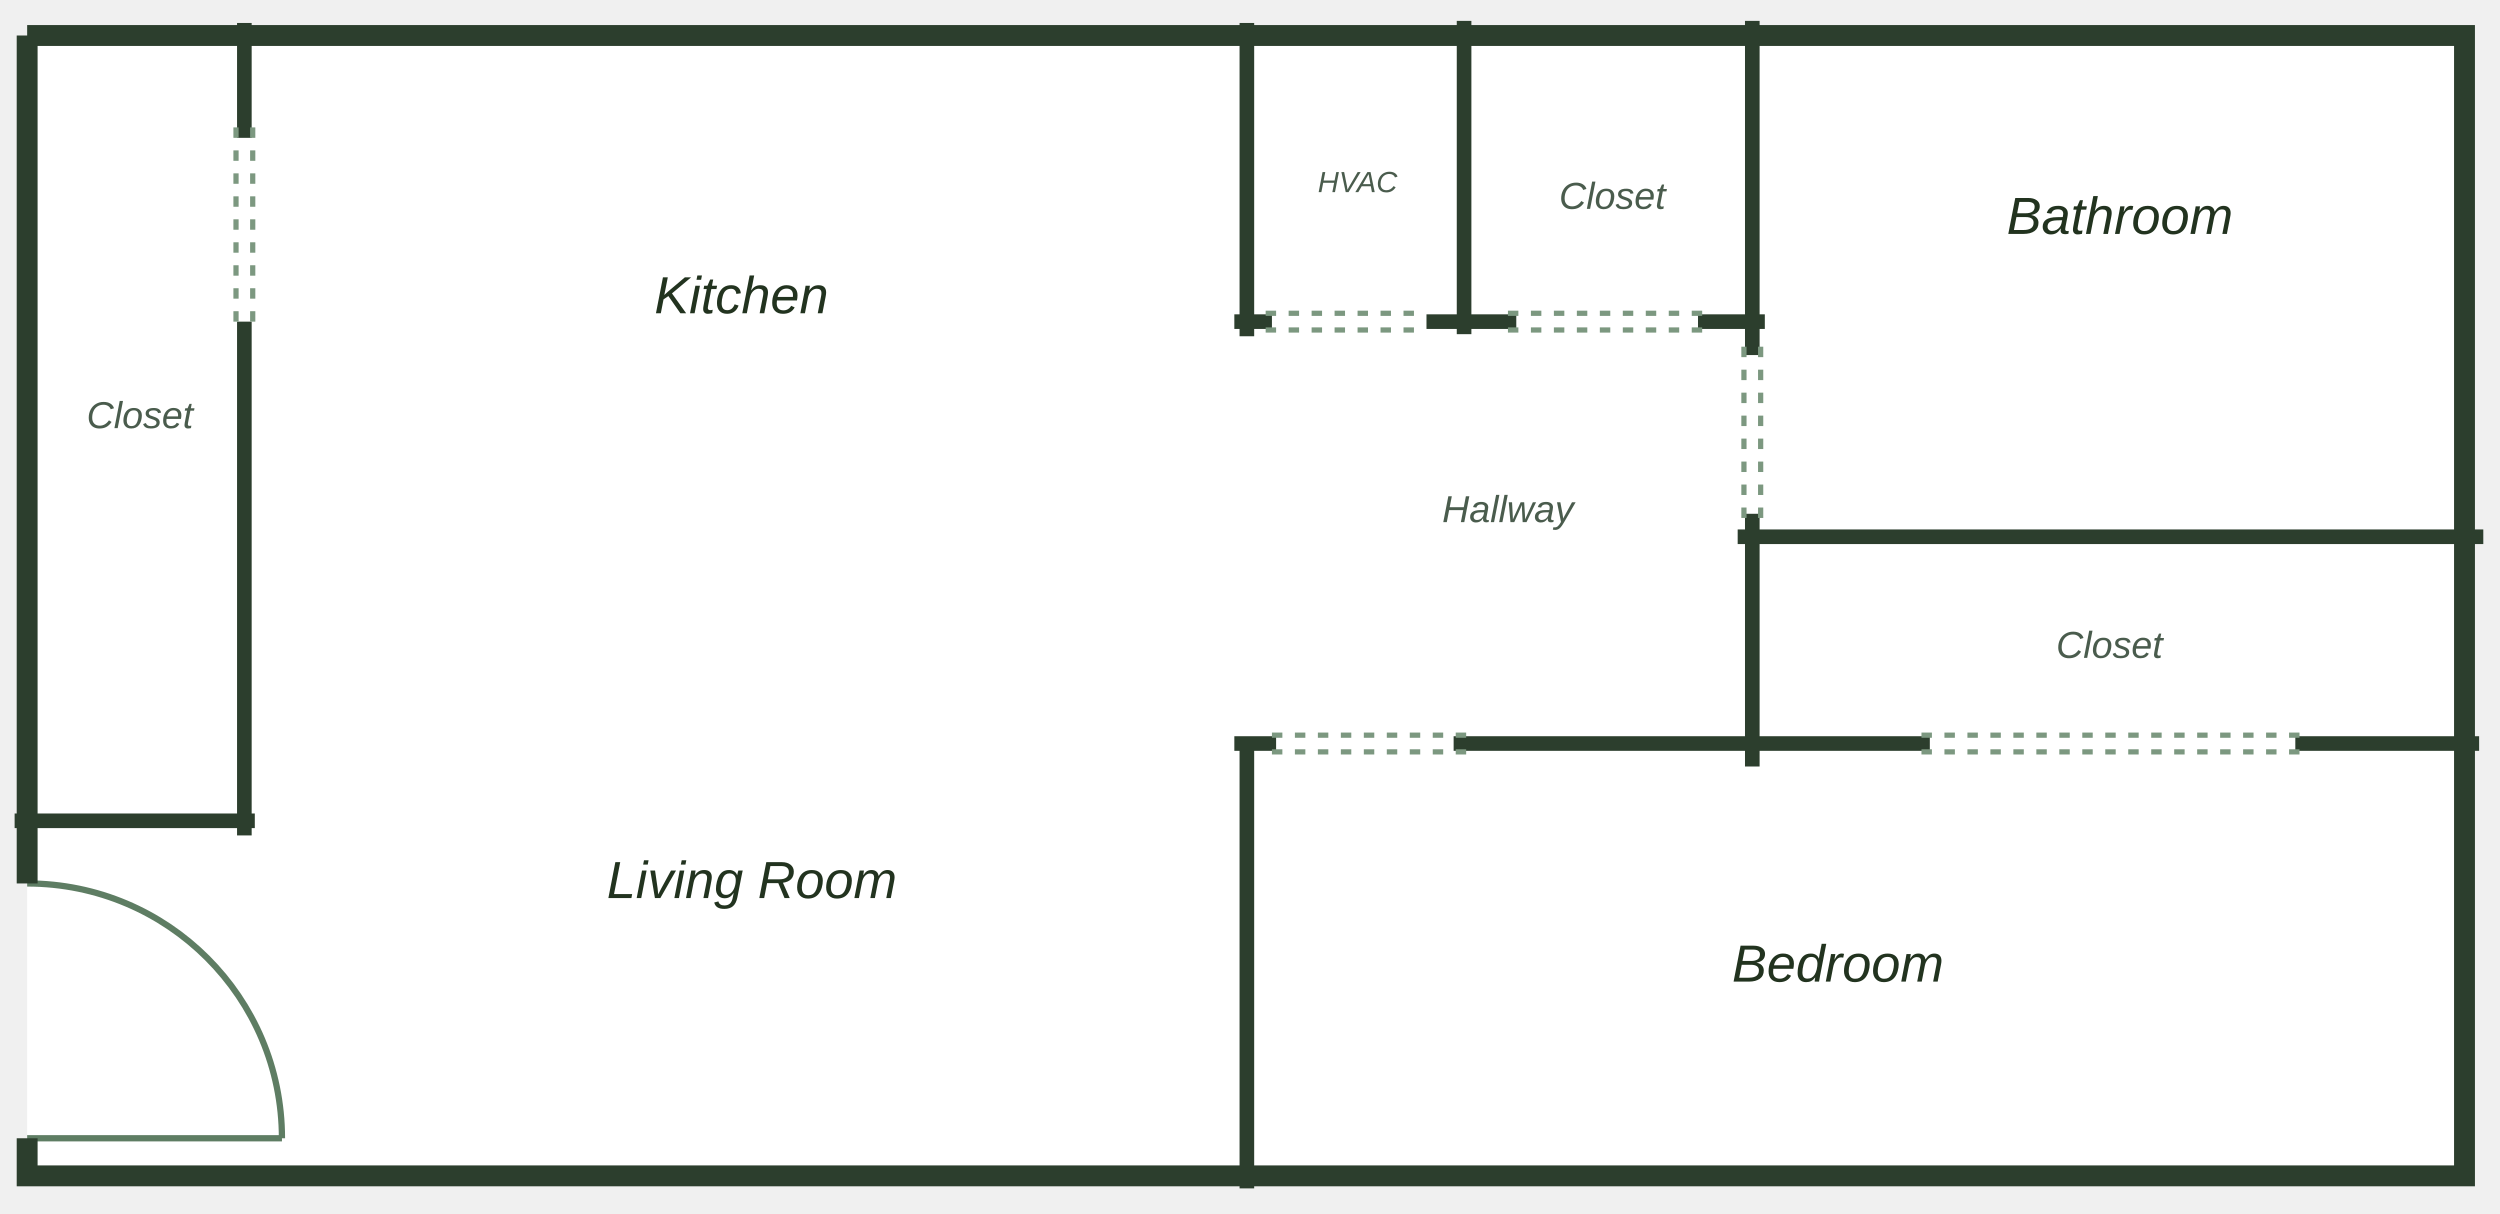
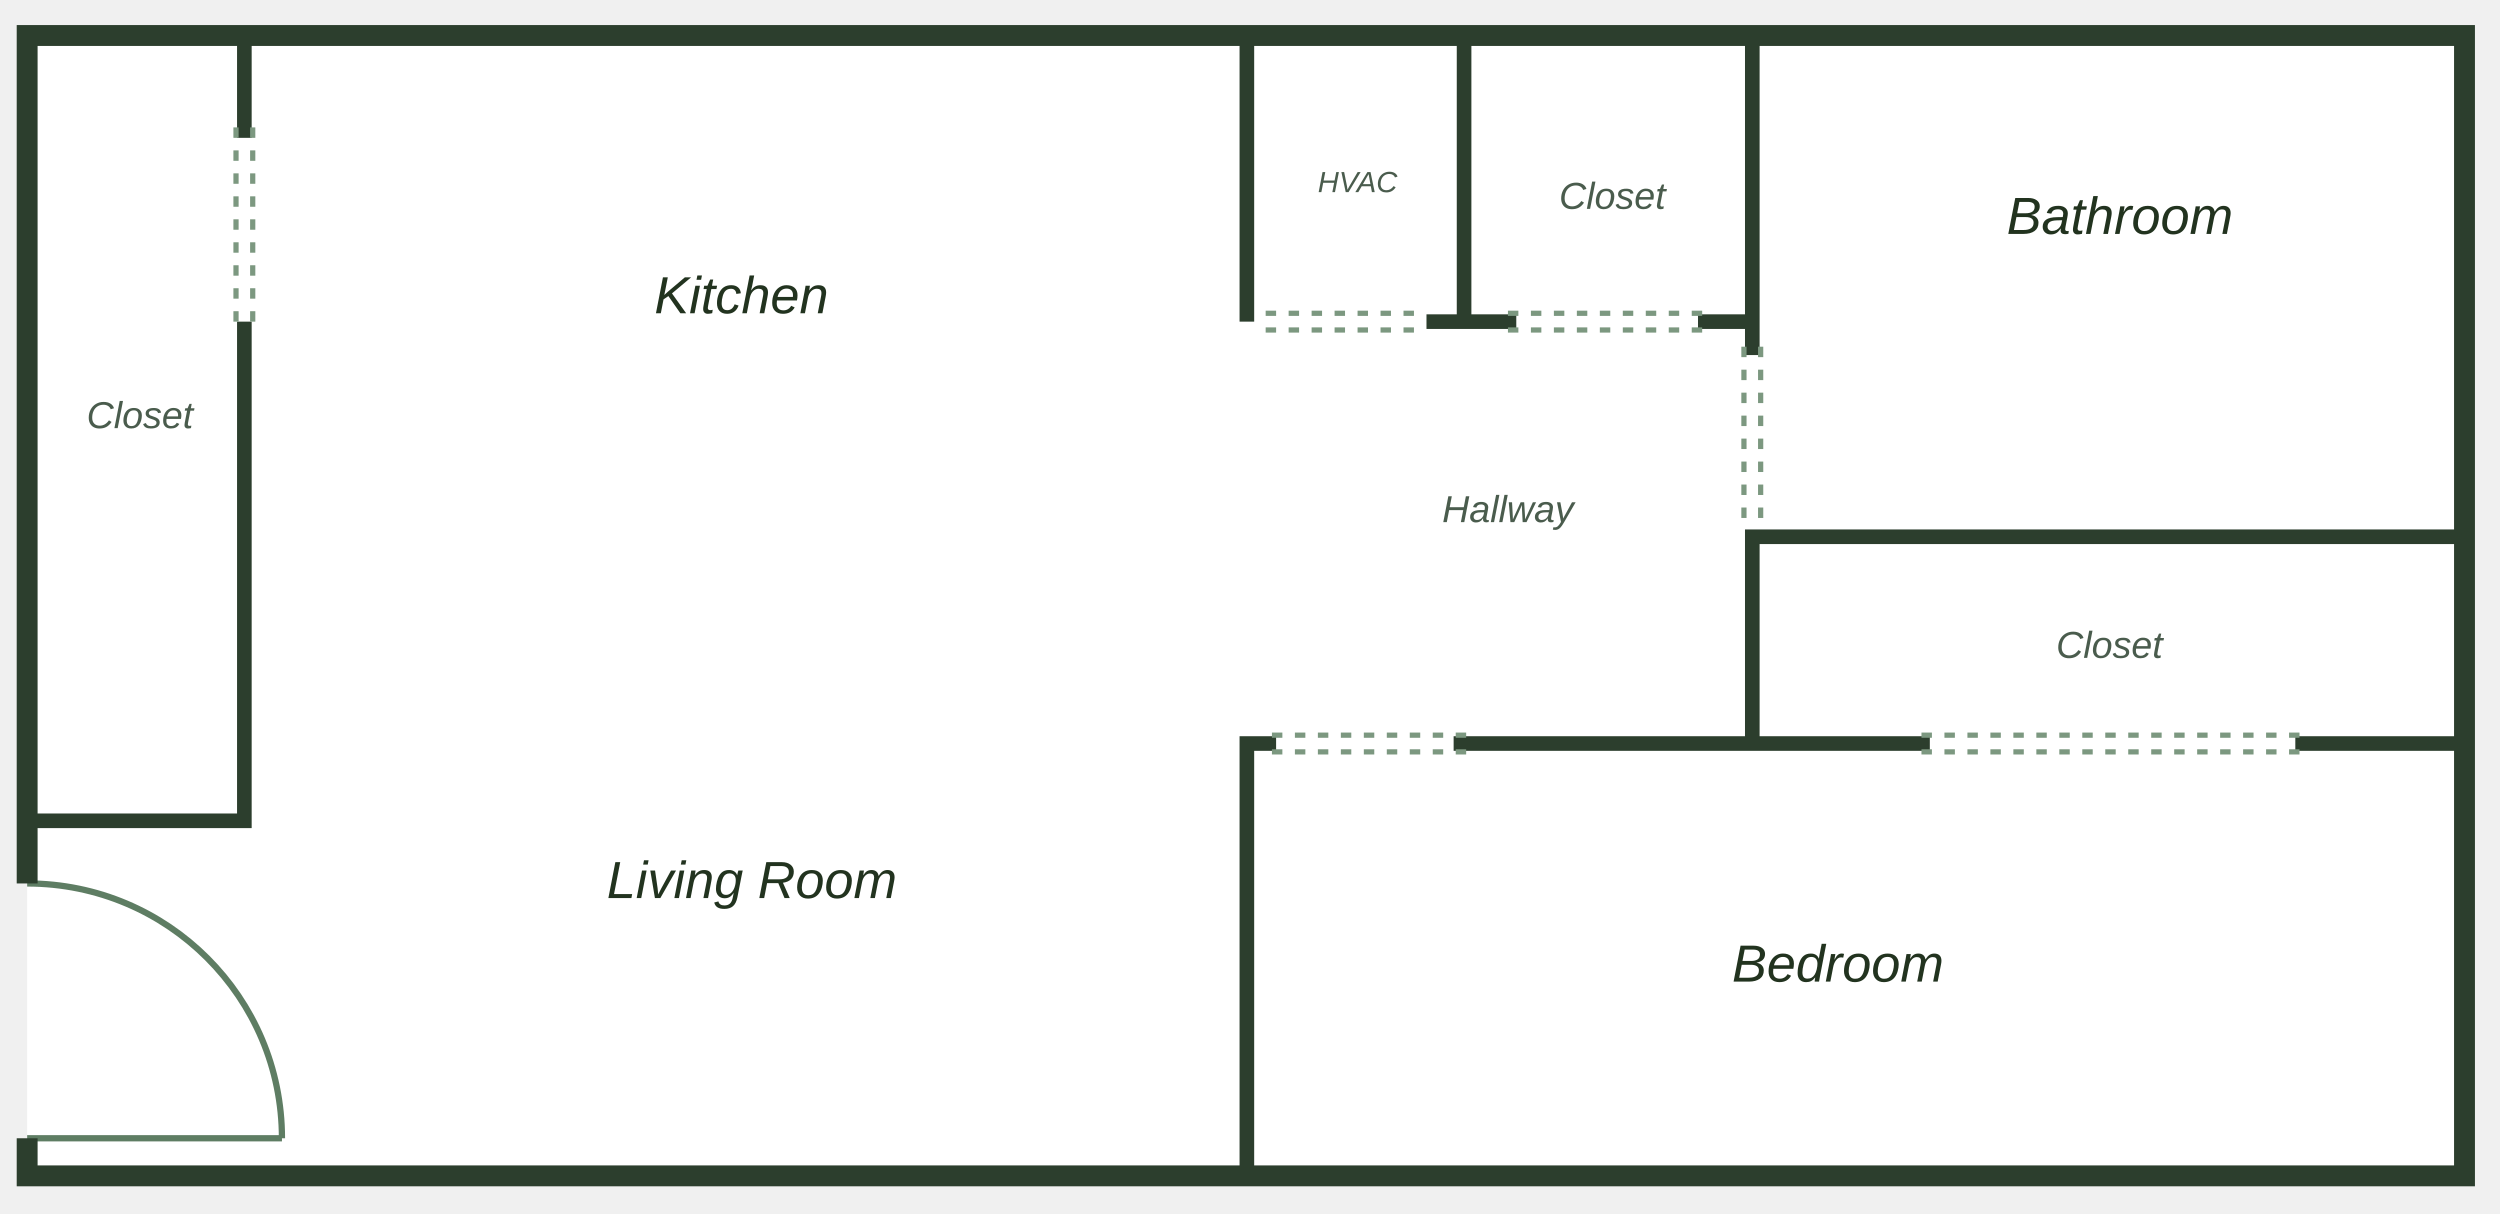
<svg xmlns="http://www.w3.org/2000/svg" width="1197" height="581" viewBox="0 0 1197 581" preserveAspectRatio="xMidYMid meet" role="img" aria-label="Colonial Beach Village two-bedroom townhouse main level floor plan">
  <defs>
    <style>
    .fp{fill:#FFFFFF}
    .w{fill:none;stroke:#2C3E2D;stroke-width:7;stroke-linecap:butt}
    .wo{fill:none;stroke:#2C3E2D;stroke-width:10;stroke-linecap:butt}
    .d{fill:none;stroke:#7C9880;stroke-width:2.5;stroke-dasharray:5 6}
    .arc{fill:none;stroke:#5E7D63;stroke-width:3}
    .win{fill:none;stroke:#2C3E2D;stroke-width:2.5}
    .st{fill:none;stroke:#2C3E2D;stroke-width:2.5}
    .rm{fill:#22331F;font-family:'Helvetica Neue',Arial,sans-serif;font-size:25px;font-style:italic;text-anchor:middle}
    .cl{fill:#4A5C4D;font-family:'Helvetica Neue',Arial,sans-serif;font-size:18px;font-style:italic;text-anchor:middle}
    .sm{fill:#4A5C4D;font-family:'Helvetica Neue',Arial,sans-serif;font-size:14px;font-style:italic;text-anchor:middle}
  </style>
  </defs>
  <rect class="fp" x="13" y="17" width="1167" height="546" />
-   <path class="w" d="M117,11 V66 M117,154 V400 M597,11 V161 M597,353 V569 M701,10 V160 M839,10 V170 M839,246 V367 M591,154 H609 M683,154 H726 M813,154 H845 M832,257 H1189 M591,356 H611 M696,356 H924 M1099,356 H1187 M7,393 H122" />
+   <path class="w" d="M683,154 L726,154 M813,154 L839,154 M1180,257 L839,257 L839,356 M611,356 L597,356 L597,563 M696,356 L924,356 M1099,356 L1180,356 M13,393 L117,393 L117,154 M117,17 L117,66 M597,17 L597,154 M701,17 L701,154 M839,17 L839,170" />
  <path class="d" d="M113,61 V156 M121,61 V156 M835,166 V249 M843,166 V249 M606,150 H681 M606,158 H681 M722,150 H817 M722,158 H817 M609,352 H702 M609,360 H702 M920,352 H1101 M920,360 H1101" />
  <path class="arc" d="M13,545 H135 M13,423 A122,122 0 0 1 135,545" />
-   <path class="wo" d="M13,17 H1180 V563 H13 V545 M13,423 V17" />
+   <path class="wo" d="M13,17 H1180 V563 H13 V545 M13,423 V17 H23" />
  <text class="rm" x="355" y="150">Kitchen</text>
  <text class="rm" x="360" y="430">Living Room</text>
  <text class="rm" x="1015" y="112">Bathroom</text>
  <text class="rm" x="880" y="470">Bedroom</text>
  <text class="cl" x="722" y="250">Hallway</text>
  <text class="cl" x="67" y="205">Closet</text>
  <text class="cl" x="772" y="100">Closet</text>
  <text class="cl" x="1010" y="315">Closet</text>
  <text class="sm" x="650" y="92">HVAC</text>
</svg>
